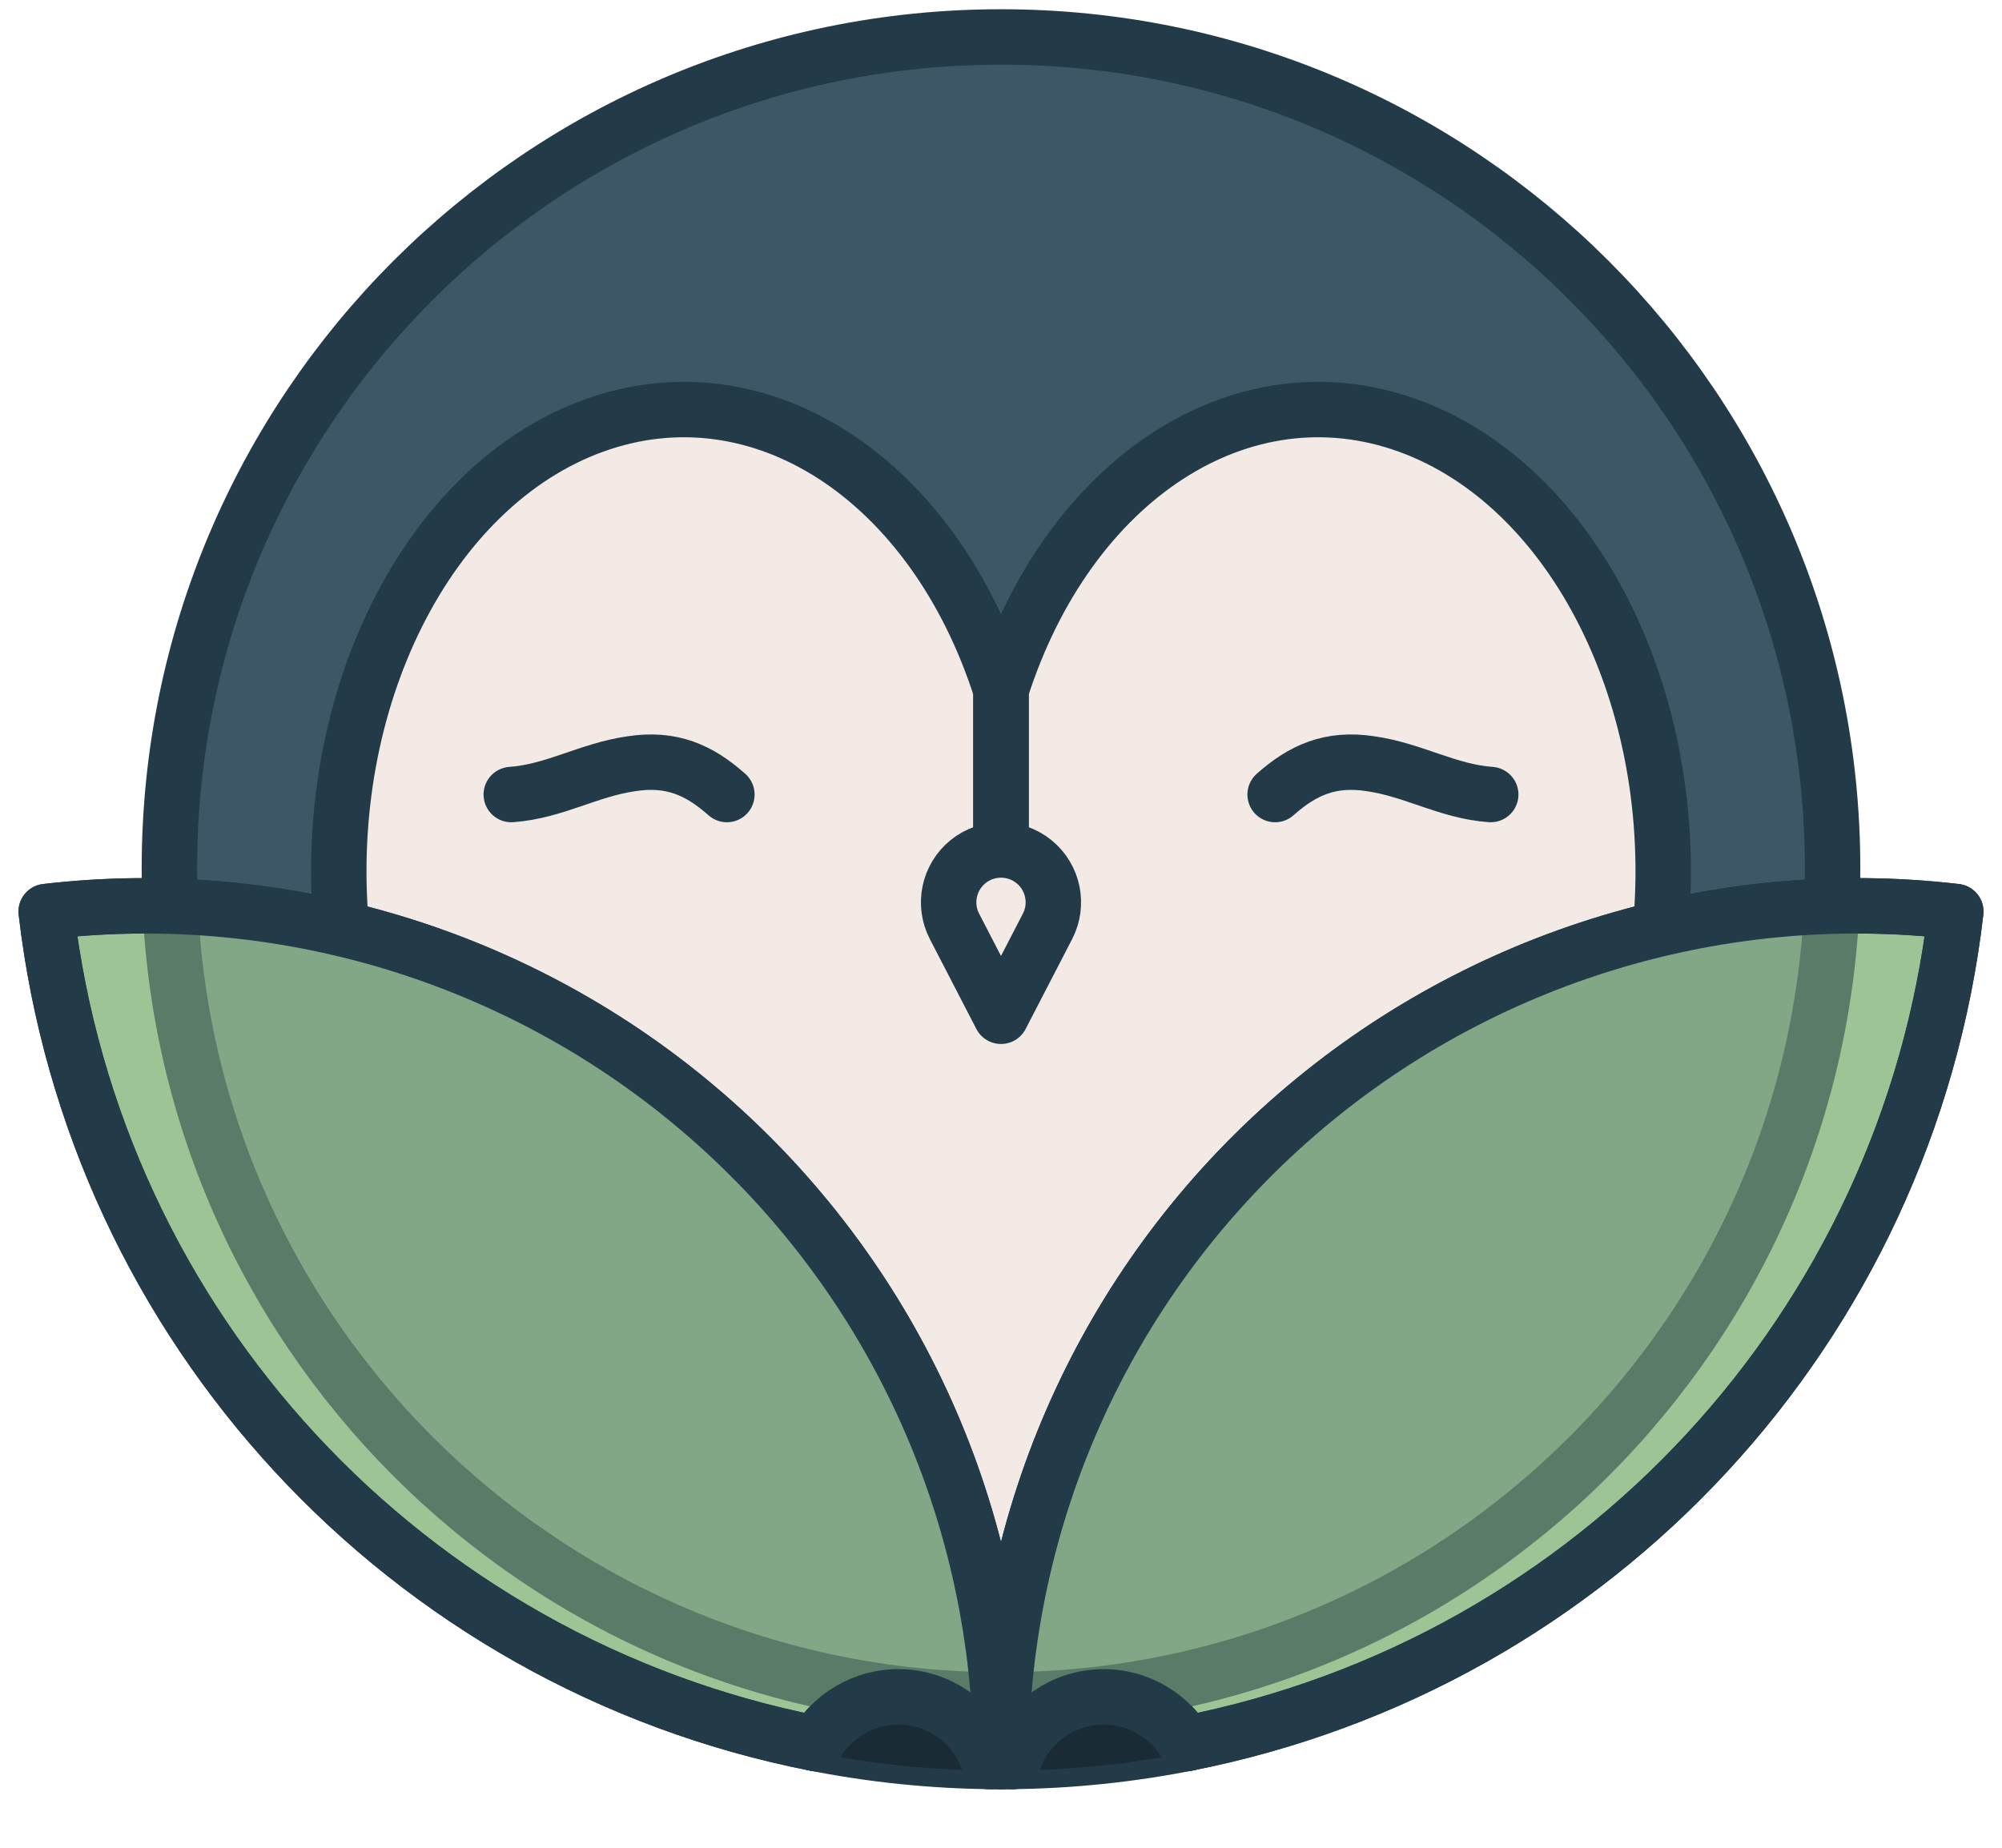
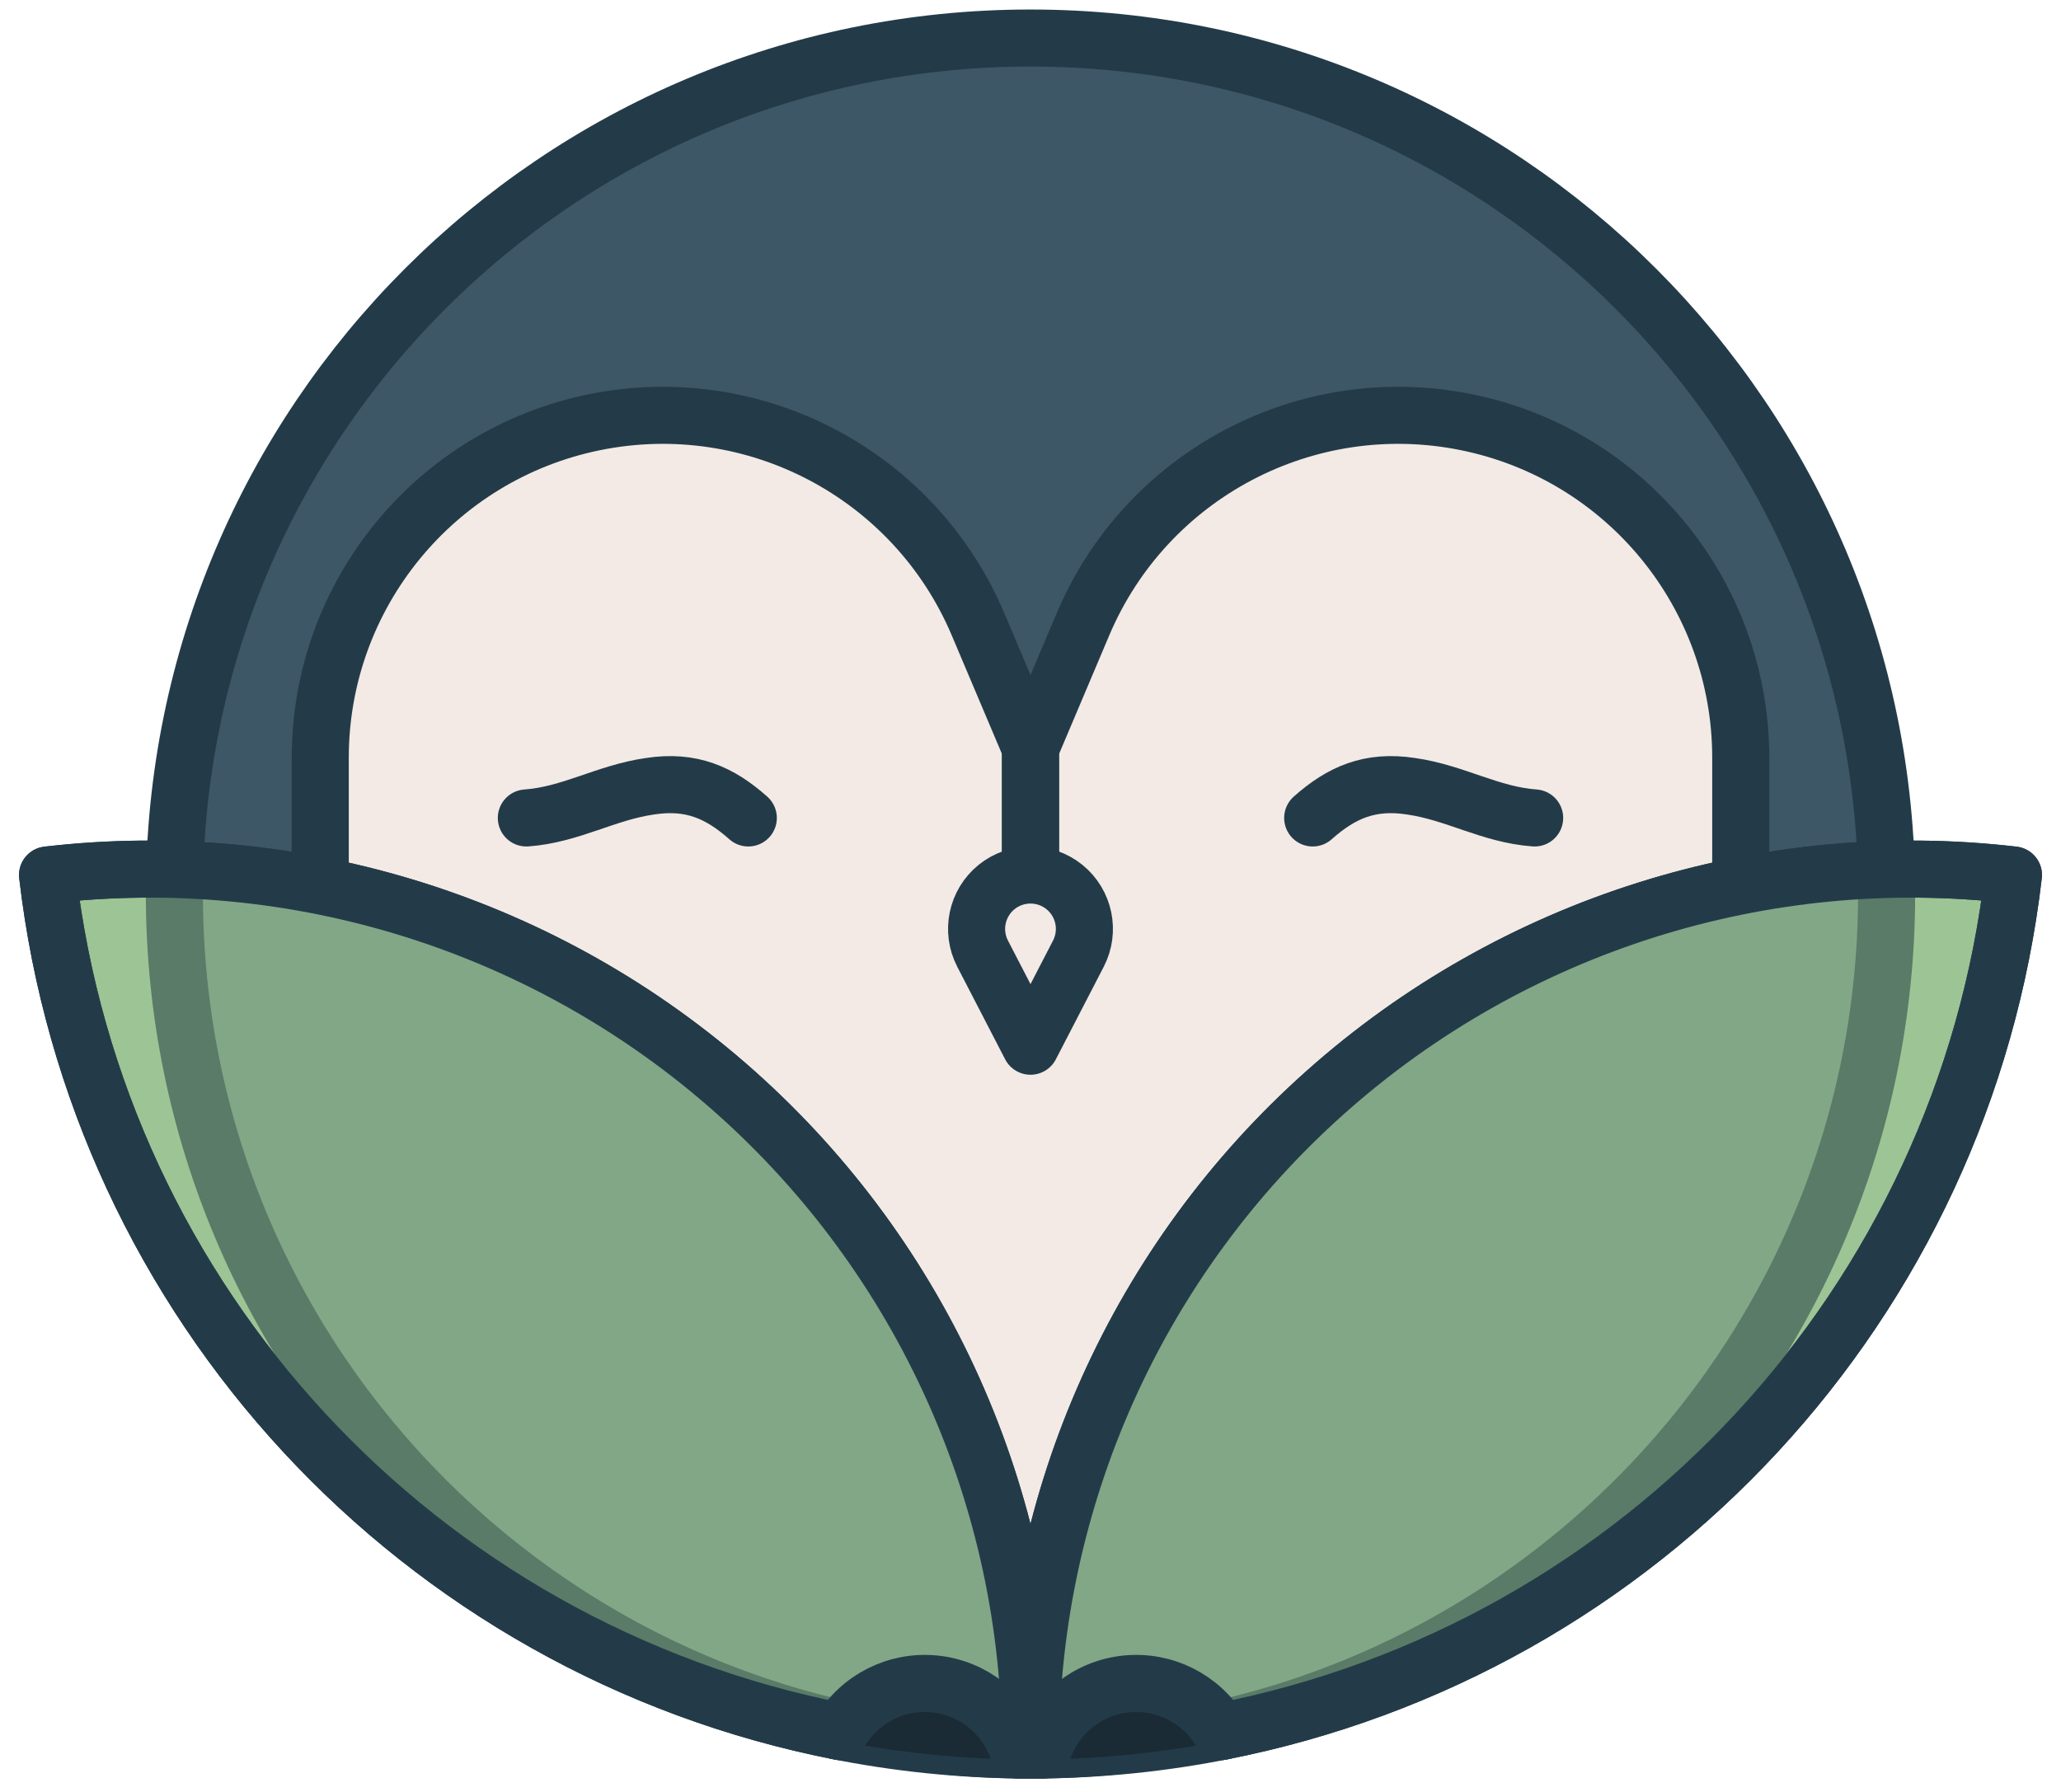
- <svg xmlns="http://www.w3.org/2000/svg" viewBox="0 0 650 600" width="650" height="600">
+ <svg xmlns="http://www.w3.org/2000/svg" viewBox="0 0 650 565" width="650" height="565">
  <defs>
    <clipPath id="ks-head">
      <circle cx="325" cy="282" r="270" />
    </clipPath>
    <clipPath id="ks-leaf-left">
-       <path d="M15 296 A277.86 277.86 0 0 1 325 572 A312.09 312.09 0 0 1 321 571.97 A31 31 0 0 0 265 566.18 A312.09 312.09 0 0 1 15 296 Z" />
+       <path d="M15 276 A277.86 277.86 0 0 1 325 552 A312.09 312.09 0 0 1 321 551.97 A31 31 0 0 0 265 546.18 A312.09 312.09 0 0 1 15 276 Z" />
    </clipPath>
    <clipPath id="ks-leaf-right">
-       <path d="M635 296 A277.86 277.86 0 0 0 325 572 A312.09 312.09 0 0 0 329 571.97 A31 31 0 0 1 385 566.18 A312.09 312.09 0 0 0 635 296 Z" />
+       <path d="M635 276 A277.86 277.86 0 0 0 325 552 A312.09 312.09 0 0 0 329 551.97 A31 31 0 0 1 385 546.18 A312.09 312.09 0 0 0 635 276 Z" />
    </clipPath>
  </defs>
  <g fill="none" stroke="#233b49" stroke-width="18" stroke-linecap="round" stroke-linejoin="round">
    <g id="head">
      <circle cx="325" cy="282" r="270" fill="#3e5767" />
    </g>
    <g id="face" clip-path="url(#ks-head)">
-       <path fill="#f3eae5" stroke="none" d="M110.86 301.54 A112 150 0 0 1 325 224.09 A112 150 0 0 1 539.14 301.54 L325 640 Z" />
-       <path id="face-left" d="M110.86 301.54 A112 150 0 0 1 325 224.09 L325 276" />
-       <path id="face-right" d="M539.14 301.54 A112 150 0 0 0 325 224.09 L325 276" />
+       <path fill="#f3eae5" stroke="none" d="M101 552 L101 239 A108 108 0 0 1 308.46 196.92 L325 236 L341.54 196.92 A108 108 0 0 1 549 239 L549 552 Z" />
+       <path id="face-left" d="M101 279.41 L101 239 A108 108 0 0 1 308.46 196.92 L325 236 L325 276" />
+       <path id="face-right" d="M549 279.41 L549 239 A108 108 0 0 0 341.54 196.92 L325 236 L325 276" />
    </g>
    <g id="eyes">
      <path id="eye-left" d="M166 258 C180 257 191 250 205 248 C218 246 227 250 236 258" />
      <path id="eye-right" d="M484 258 C470 257 459 250 445 248 C432 246 423 250 414 258" />
    </g>
    <g id="beak">
      <path fill="#f3eae5" d="M309.9 300.81 A17 17 0 1 1 340.1 300.81 L325 330 Z" />
    </g>
    <g id="leaf-left">
-       <path fill="#9dc495" d="M15 296 A277.86 277.86 0 0 1 325 572 A312.09 312.09 0 0 1 321 571.97 A31 31 0 0 0 265 566.18 A312.09 312.09 0 0 1 15 296 Z" />
+       <path fill="#9dc495" d="M15 276 A277.86 277.86 0 0 1 325 552 A312.09 312.09 0 0 1 321 551.97 A31 31 0 0 0 265 546.18 A312.09 312.09 0 0 1 15 276 Z" />
      <g clip-path="url(#ks-leaf-left)">
        <circle cx="325" cy="282" r="270" fill="#82a787" stroke="#5a7b67" />
      </g>
-       <path stroke="#233b49" d="M15 296 A277.86 277.86 0 0 1 325 572 A312.09 312.09 0 0 1 321 571.97 A31 31 0 0 0 265 566.18 A312.09 312.09 0 0 1 15 296 Z" />
+       <path stroke="#233b49" d="M15 276 A277.86 277.86 0 0 1 325 552 A312.09 312.09 0 0 1 321 551.97 A31 31 0 0 0 265 546.18 A312.09 312.09 0 0 1 15 276 Z" />
    </g>
    <g id="leaf-right">
-       <path fill="#9dc495" d="M635 296 A277.86 277.86 0 0 0 325 572 A312.09 312.09 0 0 0 329 571.97 A31 31 0 0 1 385 566.18 A312.09 312.09 0 0 0 635 296 Z" />
+       <path fill="#9dc495" d="M635 276 A277.86 277.86 0 0 0 325 552 A312.09 312.09 0 0 0 329 551.97 A31 31 0 0 1 385 546.18 A312.09 312.09 0 0 0 635 276 Z" />
      <g clip-path="url(#ks-leaf-right)">
        <circle cx="325" cy="282" r="270" fill="#82a787" stroke="#5a7b67" />
      </g>
-       <path stroke="#233b49" d="M635 296 A277.86 277.86 0 0 0 325 572 A312.09 312.09 0 0 0 329 571.97 A31 31 0 0 1 385 566.18 A312.09 312.09 0 0 0 635 296 Z" />
+       <path stroke="#233b49" d="M635 276 A277.86 277.86 0 0 0 325 552 A312.09 312.09 0 0 0 329 551.97 A31 31 0 0 1 385 546.18 A312.09 312.09 0 0 0 635 276 Z" />
    </g>
    <g id="feet" fill="#1a2b35" stroke="none">
-       <path fill="#233b49" d="M261.54 574.67 A31 31 0 0 1 322.65 580.99 A321.09 321.09 0 0 1 261.54 574.67 Z" />
-       <path id="foot-left" d="M272.81 570.65 A22 22 0 0 1 312.44 574.75 A315.09 315.09 0 0 1 272.81 570.65 Z" />
-       <path fill="#233b49" d="M388.46 574.67 A31 31 0 0 0 327.35 580.99 A321.09 321.09 0 0 0 388.46 574.67 Z" />
-       <path id="foot-right" d="M377.19 570.65 A22 22 0 0 0 337.56 574.75 A315.09 315.09 0 0 0 377.19 570.65 Z" />
+       <path fill="#233b49" d="M261.54 554.67 A31 31 0 0 1 322.65 560.99 A321.09 321.09 0 0 1 261.54 554.67 Z" />
+       <path id="foot-left" d="M272.81 550.65 A22 22 0 0 1 312.44 554.75 A315.09 315.09 0 0 1 272.81 550.65 Z" />
+       <path fill="#233b49" d="M388.46 554.67 A31 31 0 0 0 327.35 560.99 A321.09 321.09 0 0 0 388.46 554.67 Z" />
+       <path id="foot-right" d="M377.19 550.65 A22 22 0 0 0 337.56 554.75 A315.09 315.09 0 0 0 377.19 550.65 Z" />
    </g>
  </g>
</svg>
